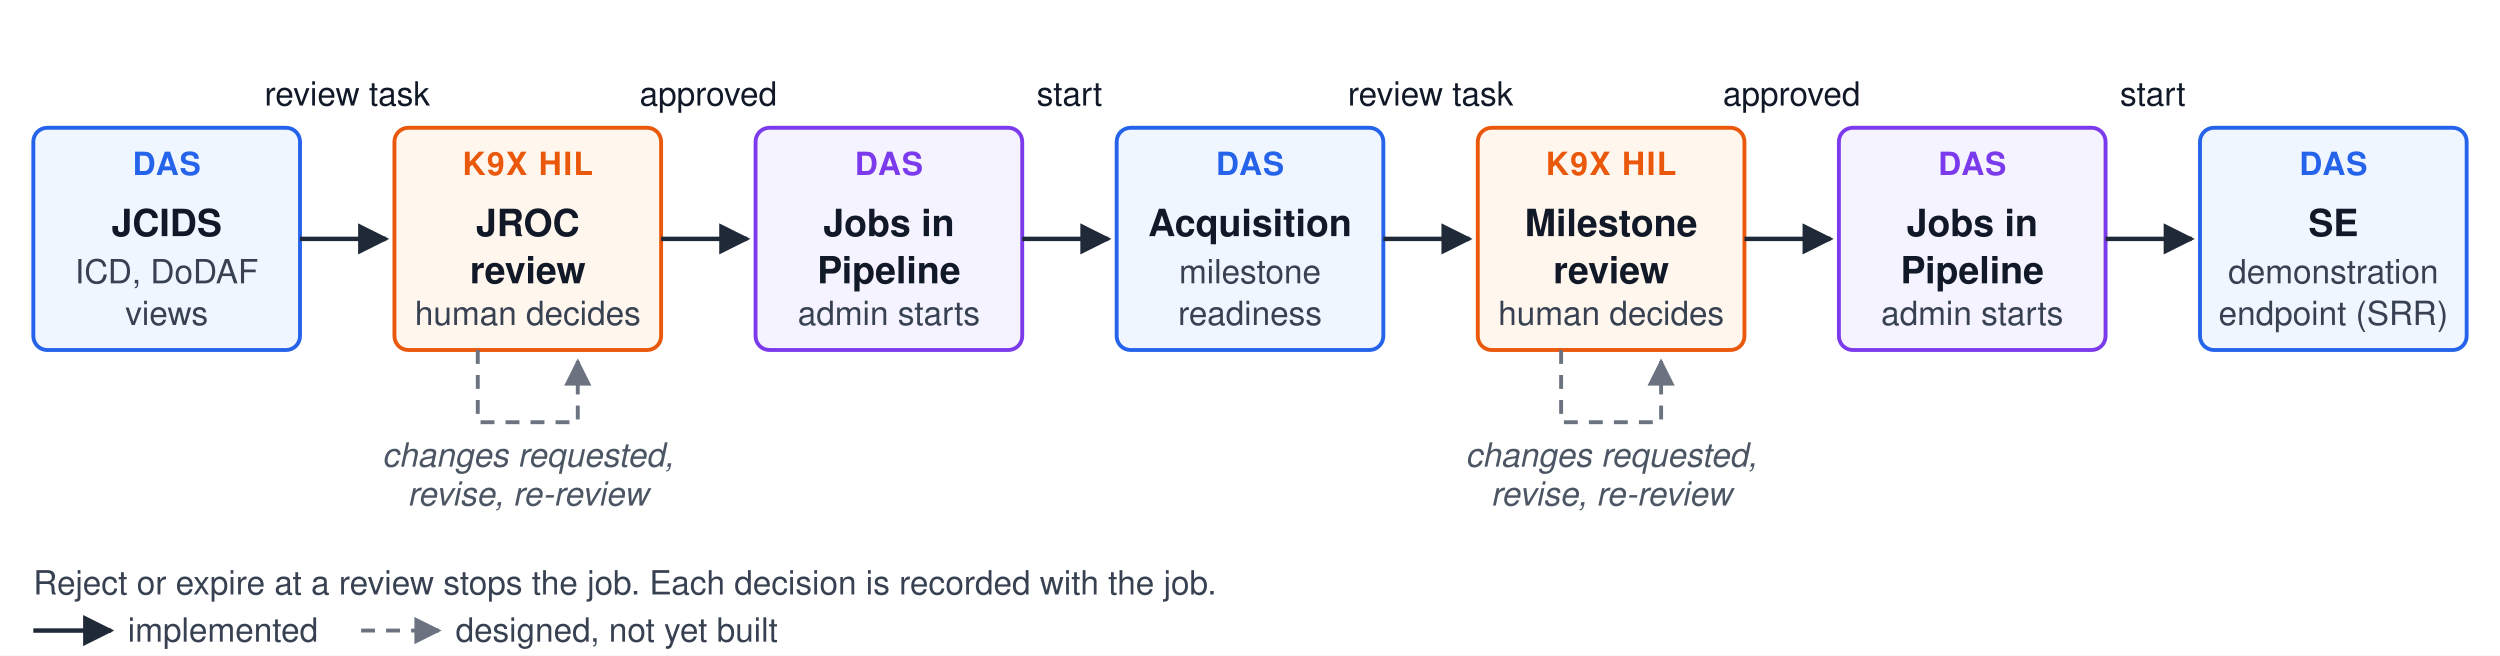
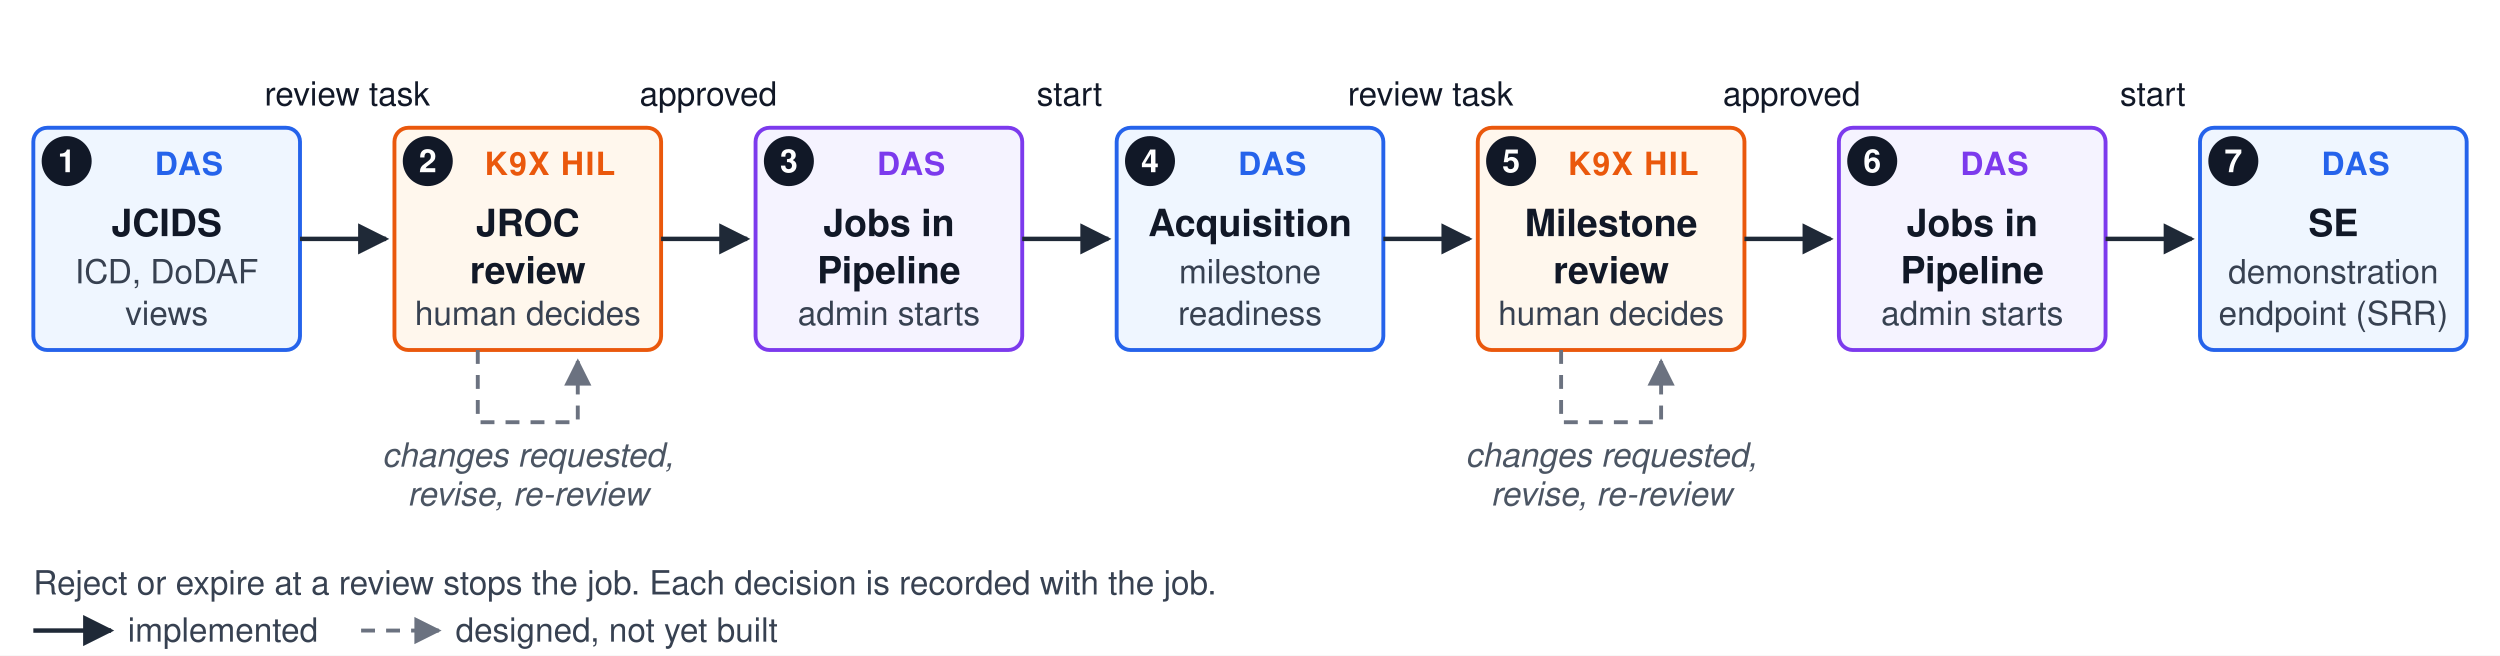
<svg xmlns="http://www.w3.org/2000/svg" viewBox="0 0 900 236" width="900" height="236" font-family="Helvetica, Arial, sans-serif">
  <defs>
    <marker id="a" viewBox="0 0 10 10" refX="9" refY="5" markerWidth="7" markerHeight="7" orient="auto">
      <path d="M0,0 L10,5 L0,10 z" fill="#1f2937" />
    </marker>
    <marker id="g" viewBox="0 0 10 10" refX="9" refY="5" markerWidth="7" markerHeight="7" orient="auto">
      <path d="M0,0 L10,5 L0,10 z" fill="#6b7280" />
    </marker>
    <style>
      .sys  { font-size: 11.5px; font-weight: 700; letter-spacing: .04em; }
      .t    { font-size: 13.5px; font-weight: 700; fill: #111827; }
      .s    { font-size: 12px; fill: #374151; }
      .lbl  { font-size: 12px; fill: #111827; }
      .dl   { font-size: 12px; fill: #4b5563; font-style: italic; }
      .note { font-size: 12px; fill: #374151; }
    </style>
  </defs>
  <rect width="900" height="236" fill="#ffffff" />
  <rect x="12" y="46" width="96" height="80" rx="5" fill="#eff6ff" stroke="#2563eb" stroke-width="1.4" />
-   <text class="sys" x="60" y="63" text-anchor="middle" fill="#2563eb">DAS</text>
+   <text class="sys" x="68" y="63" text-anchor="middle" fill="#2563eb">DAS</text>
  <text class="t" x="60" y="85" text-anchor="middle">JCIDS</text>
  <text class="s" x="60" y="102" text-anchor="middle">ICD, DoDAF</text>
  <text class="s" x="60" y="117" text-anchor="middle">views</text>
  <rect x="142" y="46" width="96" height="80" rx="5" fill="#fff7ed" stroke="#ea580c" stroke-width="1.4" />
-   <text class="sys" x="190" y="63" text-anchor="middle" fill="#ea580c">K9X HIL</text>
+   <text class="sys" x="198" y="63" text-anchor="middle" fill="#ea580c">K9X HIL</text>
  <text class="t" x="190" y="85" text-anchor="middle">JROC</text>
  <text class="t" x="190" y="102" text-anchor="middle">review</text>
  <text class="s" x="190" y="117" text-anchor="middle">human decides</text>
  <rect x="272" y="46" width="96" height="80" rx="5" fill="#f5f3ff" stroke="#7c3aed" stroke-width="1.4" />
-   <text class="sys" x="320" y="63" text-anchor="middle" fill="#7c3aed">DAS</text>
+   <text class="sys" x="328" y="63" text-anchor="middle" fill="#7c3aed">DAS</text>
  <text class="t" x="320" y="85" text-anchor="middle">Jobs in</text>
  <text class="t" x="320" y="102" text-anchor="middle">Pipeline</text>
  <text class="s" x="320" y="117" text-anchor="middle">admin starts</text>
  <rect x="402" y="46" width="96" height="80" rx="5" fill="#eff6ff" stroke="#2563eb" stroke-width="1.4" />
-   <text class="sys" x="450" y="63" text-anchor="middle" fill="#2563eb">DAS</text>
+   <text class="sys" x="458" y="63" text-anchor="middle" fill="#2563eb">DAS</text>
  <text class="t" x="450" y="85" text-anchor="middle">Acquisition</text>
  <text class="s" x="450" y="102" text-anchor="middle">milestone</text>
  <text class="s" x="450" y="117" text-anchor="middle">readiness</text>
  <rect x="532" y="46" width="96" height="80" rx="5" fill="#fff7ed" stroke="#ea580c" stroke-width="1.4" />
-   <text class="sys" x="580" y="63" text-anchor="middle" fill="#ea580c">K9X HIL</text>
+   <text class="sys" x="588" y="63" text-anchor="middle" fill="#ea580c">K9X HIL</text>
  <text class="t" x="580" y="85" text-anchor="middle">Milestone</text>
  <text class="t" x="580" y="102" text-anchor="middle">review</text>
  <text class="s" x="580" y="117" text-anchor="middle">human decides</text>
  <rect x="662" y="46" width="96" height="80" rx="5" fill="#f5f3ff" stroke="#7c3aed" stroke-width="1.4" />
-   <text class="sys" x="710" y="63" text-anchor="middle" fill="#7c3aed">DAS</text>
+   <text class="sys" x="718" y="63" text-anchor="middle" fill="#7c3aed">DAS</text>
  <text class="t" x="710" y="85" text-anchor="middle">Jobs in</text>
  <text class="t" x="710" y="102" text-anchor="middle">Pipeline</text>
  <text class="s" x="710" y="117" text-anchor="middle">admin starts</text>
  <rect x="792" y="46" width="96" height="80" rx="5" fill="#eff6ff" stroke="#2563eb" stroke-width="1.4" />
-   <text class="sys" x="840" y="63" text-anchor="middle" fill="#2563eb">DAS</text>
+   <text class="sys" x="848" y="63" text-anchor="middle" fill="#2563eb">DAS</text>
  <text class="t" x="840" y="85" text-anchor="middle">SE</text>
  <text class="s" x="840" y="102" text-anchor="middle">demonstration</text>
  <text class="s" x="840" y="117" text-anchor="middle">endpoint (SRR)</text>
+   <circle cx="24" cy="58" r="9" fill="#111827" />
+   <text x="24" y="62" text-anchor="middle" font-size="11.5" font-weight="700" fill="#ffffff">1</text>
+   <circle cx="154" cy="58" r="9" fill="#111827" />
+   <text x="154" y="62" text-anchor="middle" font-size="11.5" font-weight="700" fill="#ffffff">2</text>
+   <circle cx="284" cy="58" r="9" fill="#111827" />
+   <text x="284" y="62" text-anchor="middle" font-size="11.5" font-weight="700" fill="#ffffff">3</text>
+   <circle cx="414" cy="58" r="9" fill="#111827" />
+   <text x="414" y="62" text-anchor="middle" font-size="11.5" font-weight="700" fill="#ffffff">4</text>
+   <circle cx="544" cy="58" r="9" fill="#111827" />
+   <text x="544" y="62" text-anchor="middle" font-size="11.5" font-weight="700" fill="#ffffff">5</text>
+   <circle cx="674" cy="58" r="9" fill="#111827" />
+   <text x="674" y="62" text-anchor="middle" font-size="11.5" font-weight="700" fill="#ffffff">6</text>
+   <circle cx="804" cy="58" r="9" fill="#111827" />
+   <text x="804" y="62" text-anchor="middle" font-size="11.5" font-weight="700" fill="#ffffff">7</text>
  <line x1="108" y1="86" x2="139" y2="86" stroke="#1f2937" stroke-width="1.6" marker-end="url(#a)" />
  <text class="lbl" x="125" y="38" text-anchor="middle">review task</text>
  <line x1="238" y1="86" x2="269" y2="86" stroke="#1f2937" stroke-width="1.6" marker-end="url(#a)" />
  <text class="lbl" x="255" y="38" text-anchor="middle">approved</text>
  <line x1="368" y1="86" x2="399" y2="86" stroke="#1f2937" stroke-width="1.6" marker-end="url(#a)" />
  <text class="lbl" x="385" y="38" text-anchor="middle">start</text>
  <line x1="498" y1="86" x2="529" y2="86" stroke="#1f2937" stroke-width="1.6" marker-end="url(#a)" />
  <text class="lbl" x="515" y="38" text-anchor="middle">review task</text>
  <line x1="628" y1="86" x2="659" y2="86" stroke="#1f2937" stroke-width="1.6" marker-end="url(#a)" />
  <text class="lbl" x="645" y="38" text-anchor="middle">approved</text>
  <line x1="758" y1="86" x2="789" y2="86" stroke="#1f2937" stroke-width="1.6" marker-end="url(#a)" />
  <text class="lbl" x="775" y="38" text-anchor="middle">start</text>
  <path d="M172,126 V152 H208 V130" fill="none" stroke="#6b7280" stroke-width="1.4" stroke-dasharray="5 4" marker-end="url(#g)" />
  <text class="dl" x="190" y="168" text-anchor="middle">changes requested,</text>
  <text class="dl" x="190" y="182" text-anchor="middle">revise, re-review</text>
  <path d="M562,126 V152 H598 V130" fill="none" stroke="#6b7280" stroke-width="1.4" stroke-dasharray="5 4" marker-end="url(#g)" />
  <text class="dl" x="580" y="168" text-anchor="middle">changes requested,</text>
  <text class="dl" x="580" y="182" text-anchor="middle">revise, re-review</text>
  <text class="note" x="12" y="214">Reject or expire at a review stops the job. Each decision is recorded with the job.</text>
  <line x1="12" y1="227" x2="40" y2="227" stroke="#1f2937" stroke-width="1.6" marker-end="url(#a)" />
  <text class="note" x="46" y="231">implemented</text>
  <line x1="130" y1="227" x2="158" y2="227" stroke="#6b7280" stroke-width="1.4" stroke-dasharray="5 4" marker-end="url(#g)" />
  <text class="note" x="164" y="231">designed, not yet built</text>
</svg>
